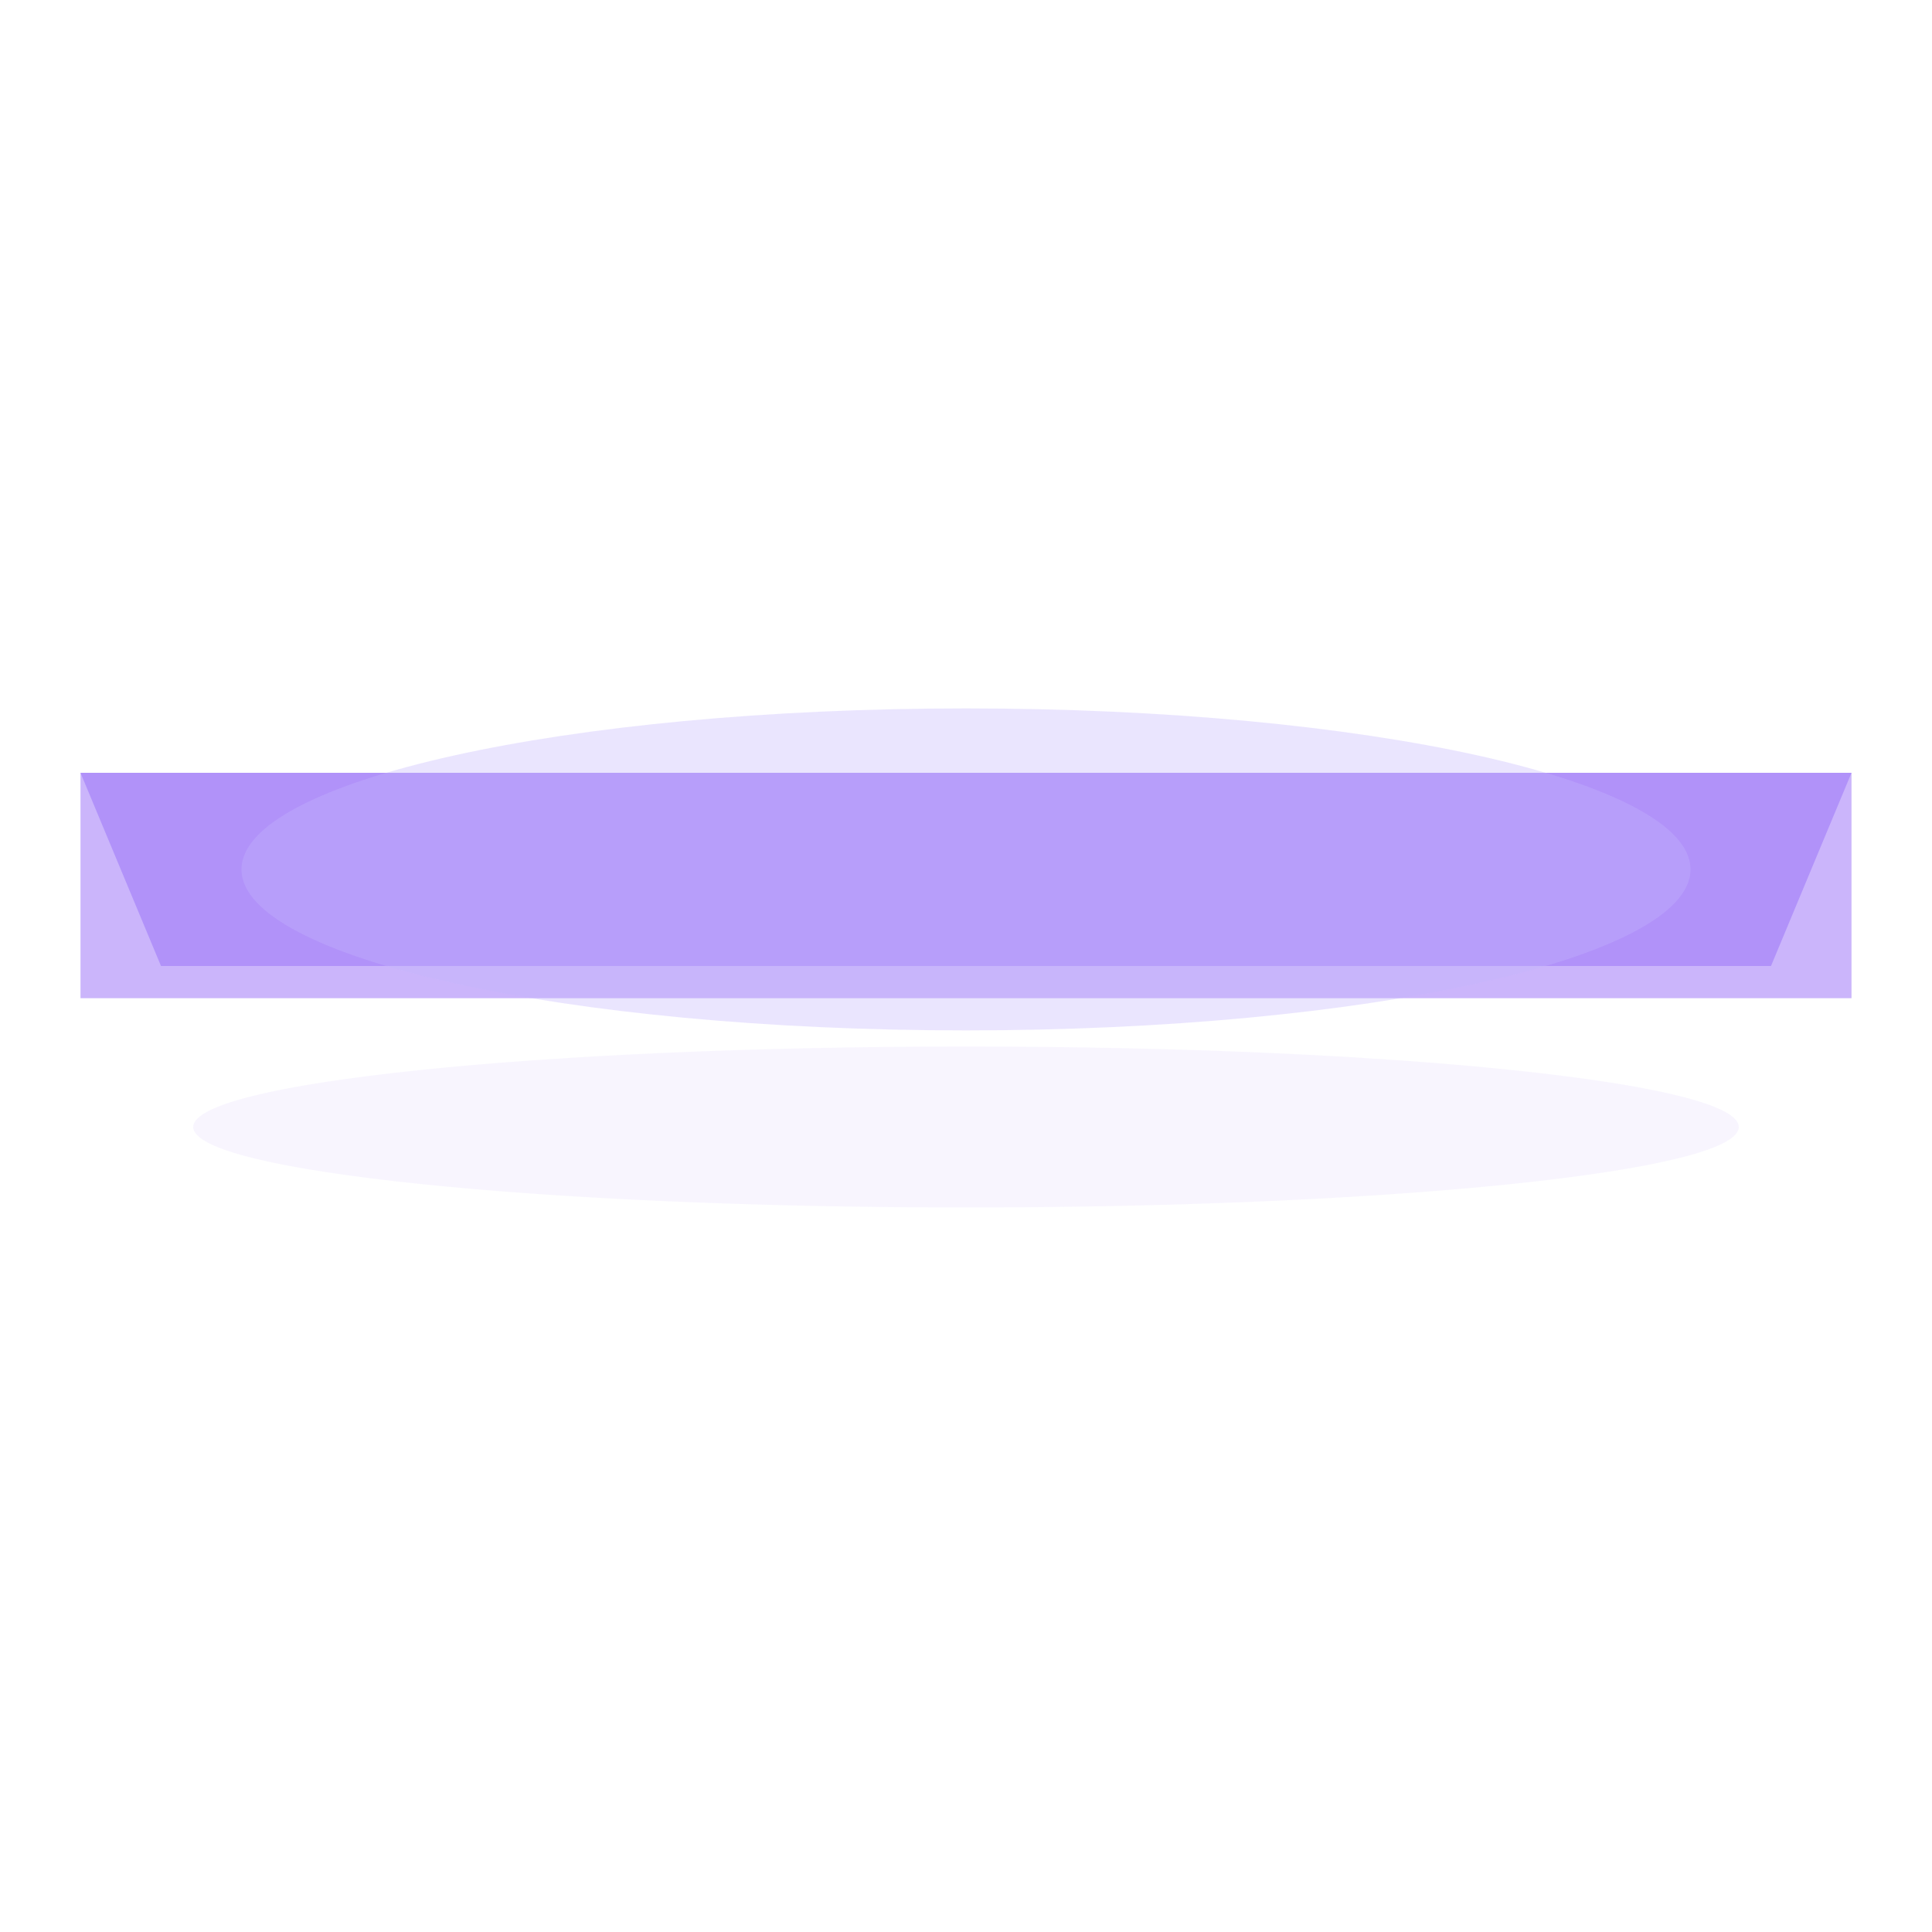
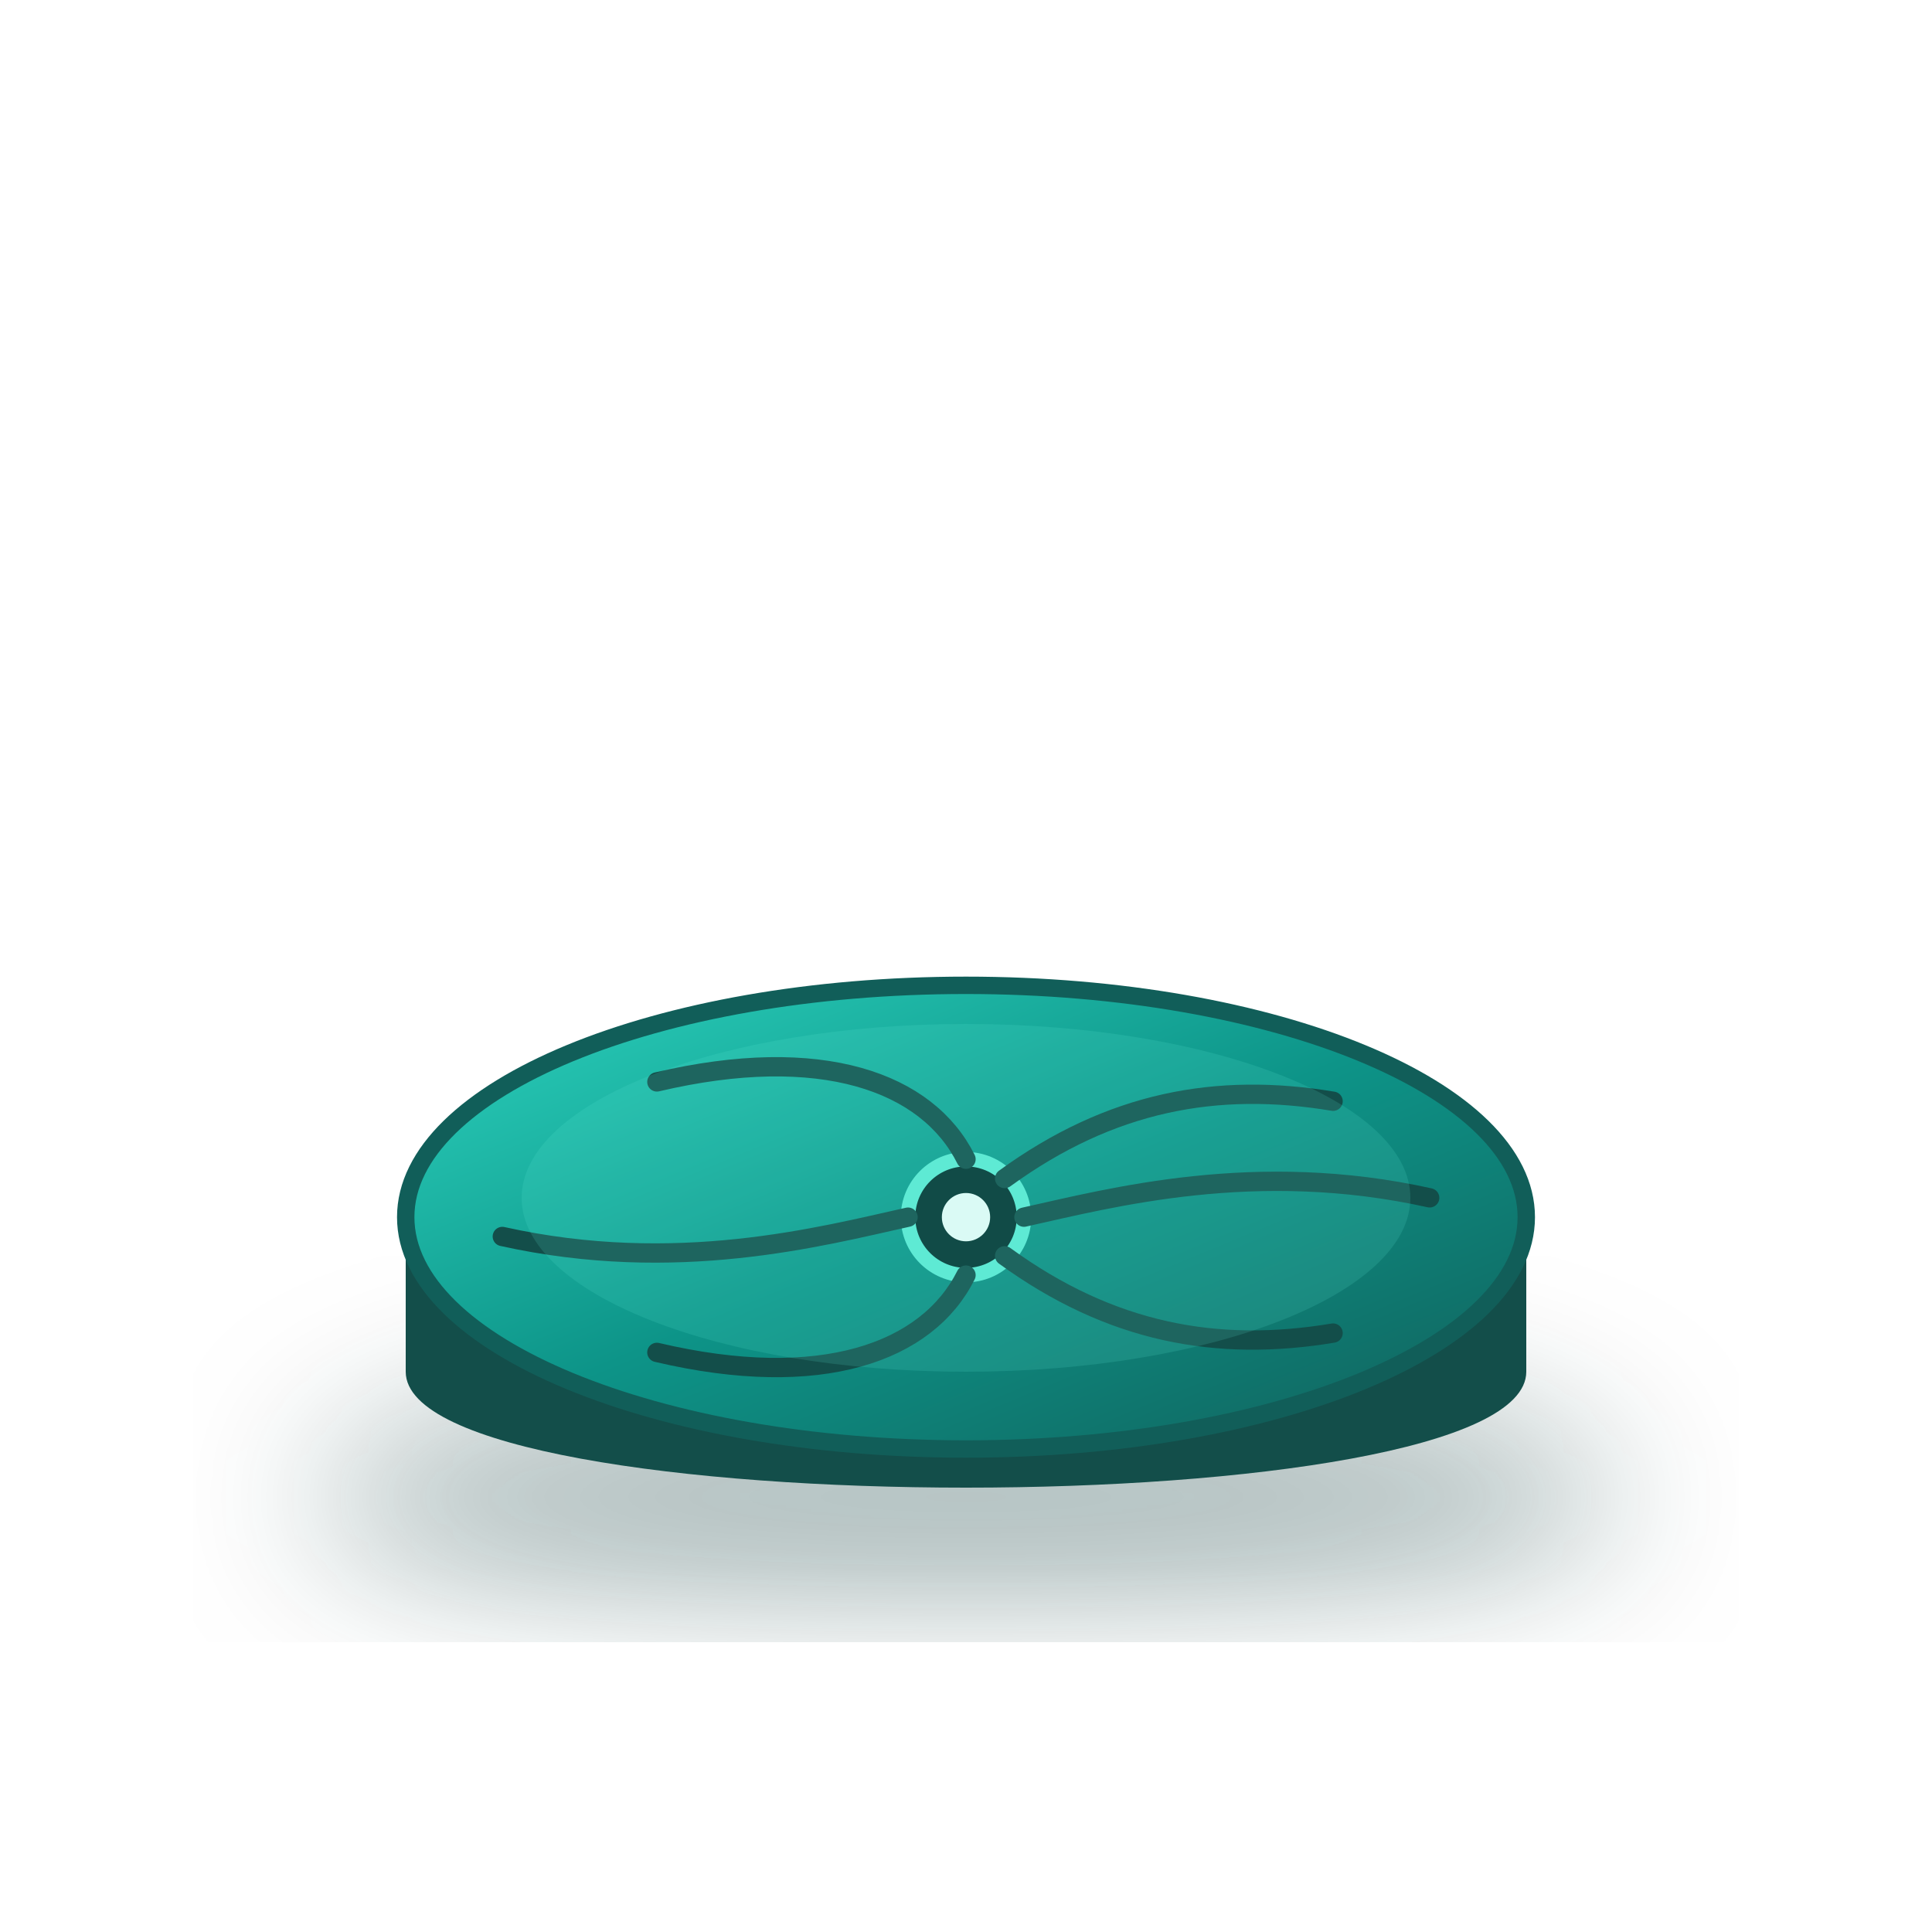
- <svg xmlns="http://www.w3.org/2000/svg" width="120" height="120" viewBox="0 0 120 120">
-   <polygon points="10,60 110,60 115,48 5,48" fill="#a78bfa" opacity="0.55" />
-   <polygon points="5,48 115,48 115,62 5,62" fill="#8b5cf6" opacity="0.45" />
-   <ellipse cx="60" cy="54" rx="45" ry="10" fill="#c4b5fd" opacity="0.35" />
-   <ellipse cx="60" cy="70" rx="48" ry="5" fill="#8b5cf6" opacity="0.06" />
+ <svg xmlns="http://www.w3.org/2000/svg" width="200" height="200" viewBox="0 0 200 200" fill="none">
+   <defs>
+     <linearGradient id="fc-woven" x1="0" y1="0" x2="1" y2="1">
+       <stop offset="0%" stop-color="#2dd4bf" />
+       <stop offset="50%" stop-color="#0d9488" />
+       <stop offset="100%" stop-color="#115e59" />
+     </linearGradient>
+     <filter id="fc-shadow" x="20" y="130" width="160" height="40" filterUnits="userSpaceOnUse">
+       <feGaussianBlur stdDeviation="8" result="blur" />
+     </filter>
+   </defs>
+   <ellipse cx="100" cy="155" rx="68" ry="14" fill="#042f2e" opacity="0.3" filter="url(#fc-shadow)" />
+   <path d="M42 128 C42 144, 158 144, 158 128 L158 142 C158 158, 42 158, 42 142 Z" fill="#134e4a" />
+   <ellipse cx="100" cy="126" rx="58" ry="24" fill="url(#fc-woven)" stroke="#115e59" stroke-width="1.8" />
+   <circle cx="100" cy="126" r="6" fill="#042f2e" stroke="#5eead4" stroke-width="1.5" />
+   <circle cx="100" cy="126" r="2.5" fill="#f0fdfa" />
+   <path d="M100 120 C96 112, 85 108, 68 112" stroke="#134e4a" stroke-width="2" stroke-linecap="round" fill="none" />
+   <path d="M100 132 C96 140, 85 144, 68 140" stroke="#134e4a" stroke-width="2" stroke-linecap="round" fill="none" />
+   <path d="M106 126 C115 124, 130 120, 148 124" stroke="#134e4a" stroke-width="2" stroke-linecap="round" fill="none" />
+   <path d="M94 126 C85 128, 70 132, 52 128" stroke="#134e4a" stroke-width="2" stroke-linecap="round" fill="none" />
+   <path d="M104 122 C115 114, 126 112, 138 114" stroke="#134e4a" stroke-width="2" stroke-linecap="round" fill="none" />
+   <path d="M104 130 C115 138, 126 140, 138 138" stroke="#134e4a" stroke-width="2" stroke-linecap="round" fill="none" />
+   <ellipse cx="100" cy="124" rx="46" ry="18" fill="#5eead4" opacity="0.15" />
</svg>
